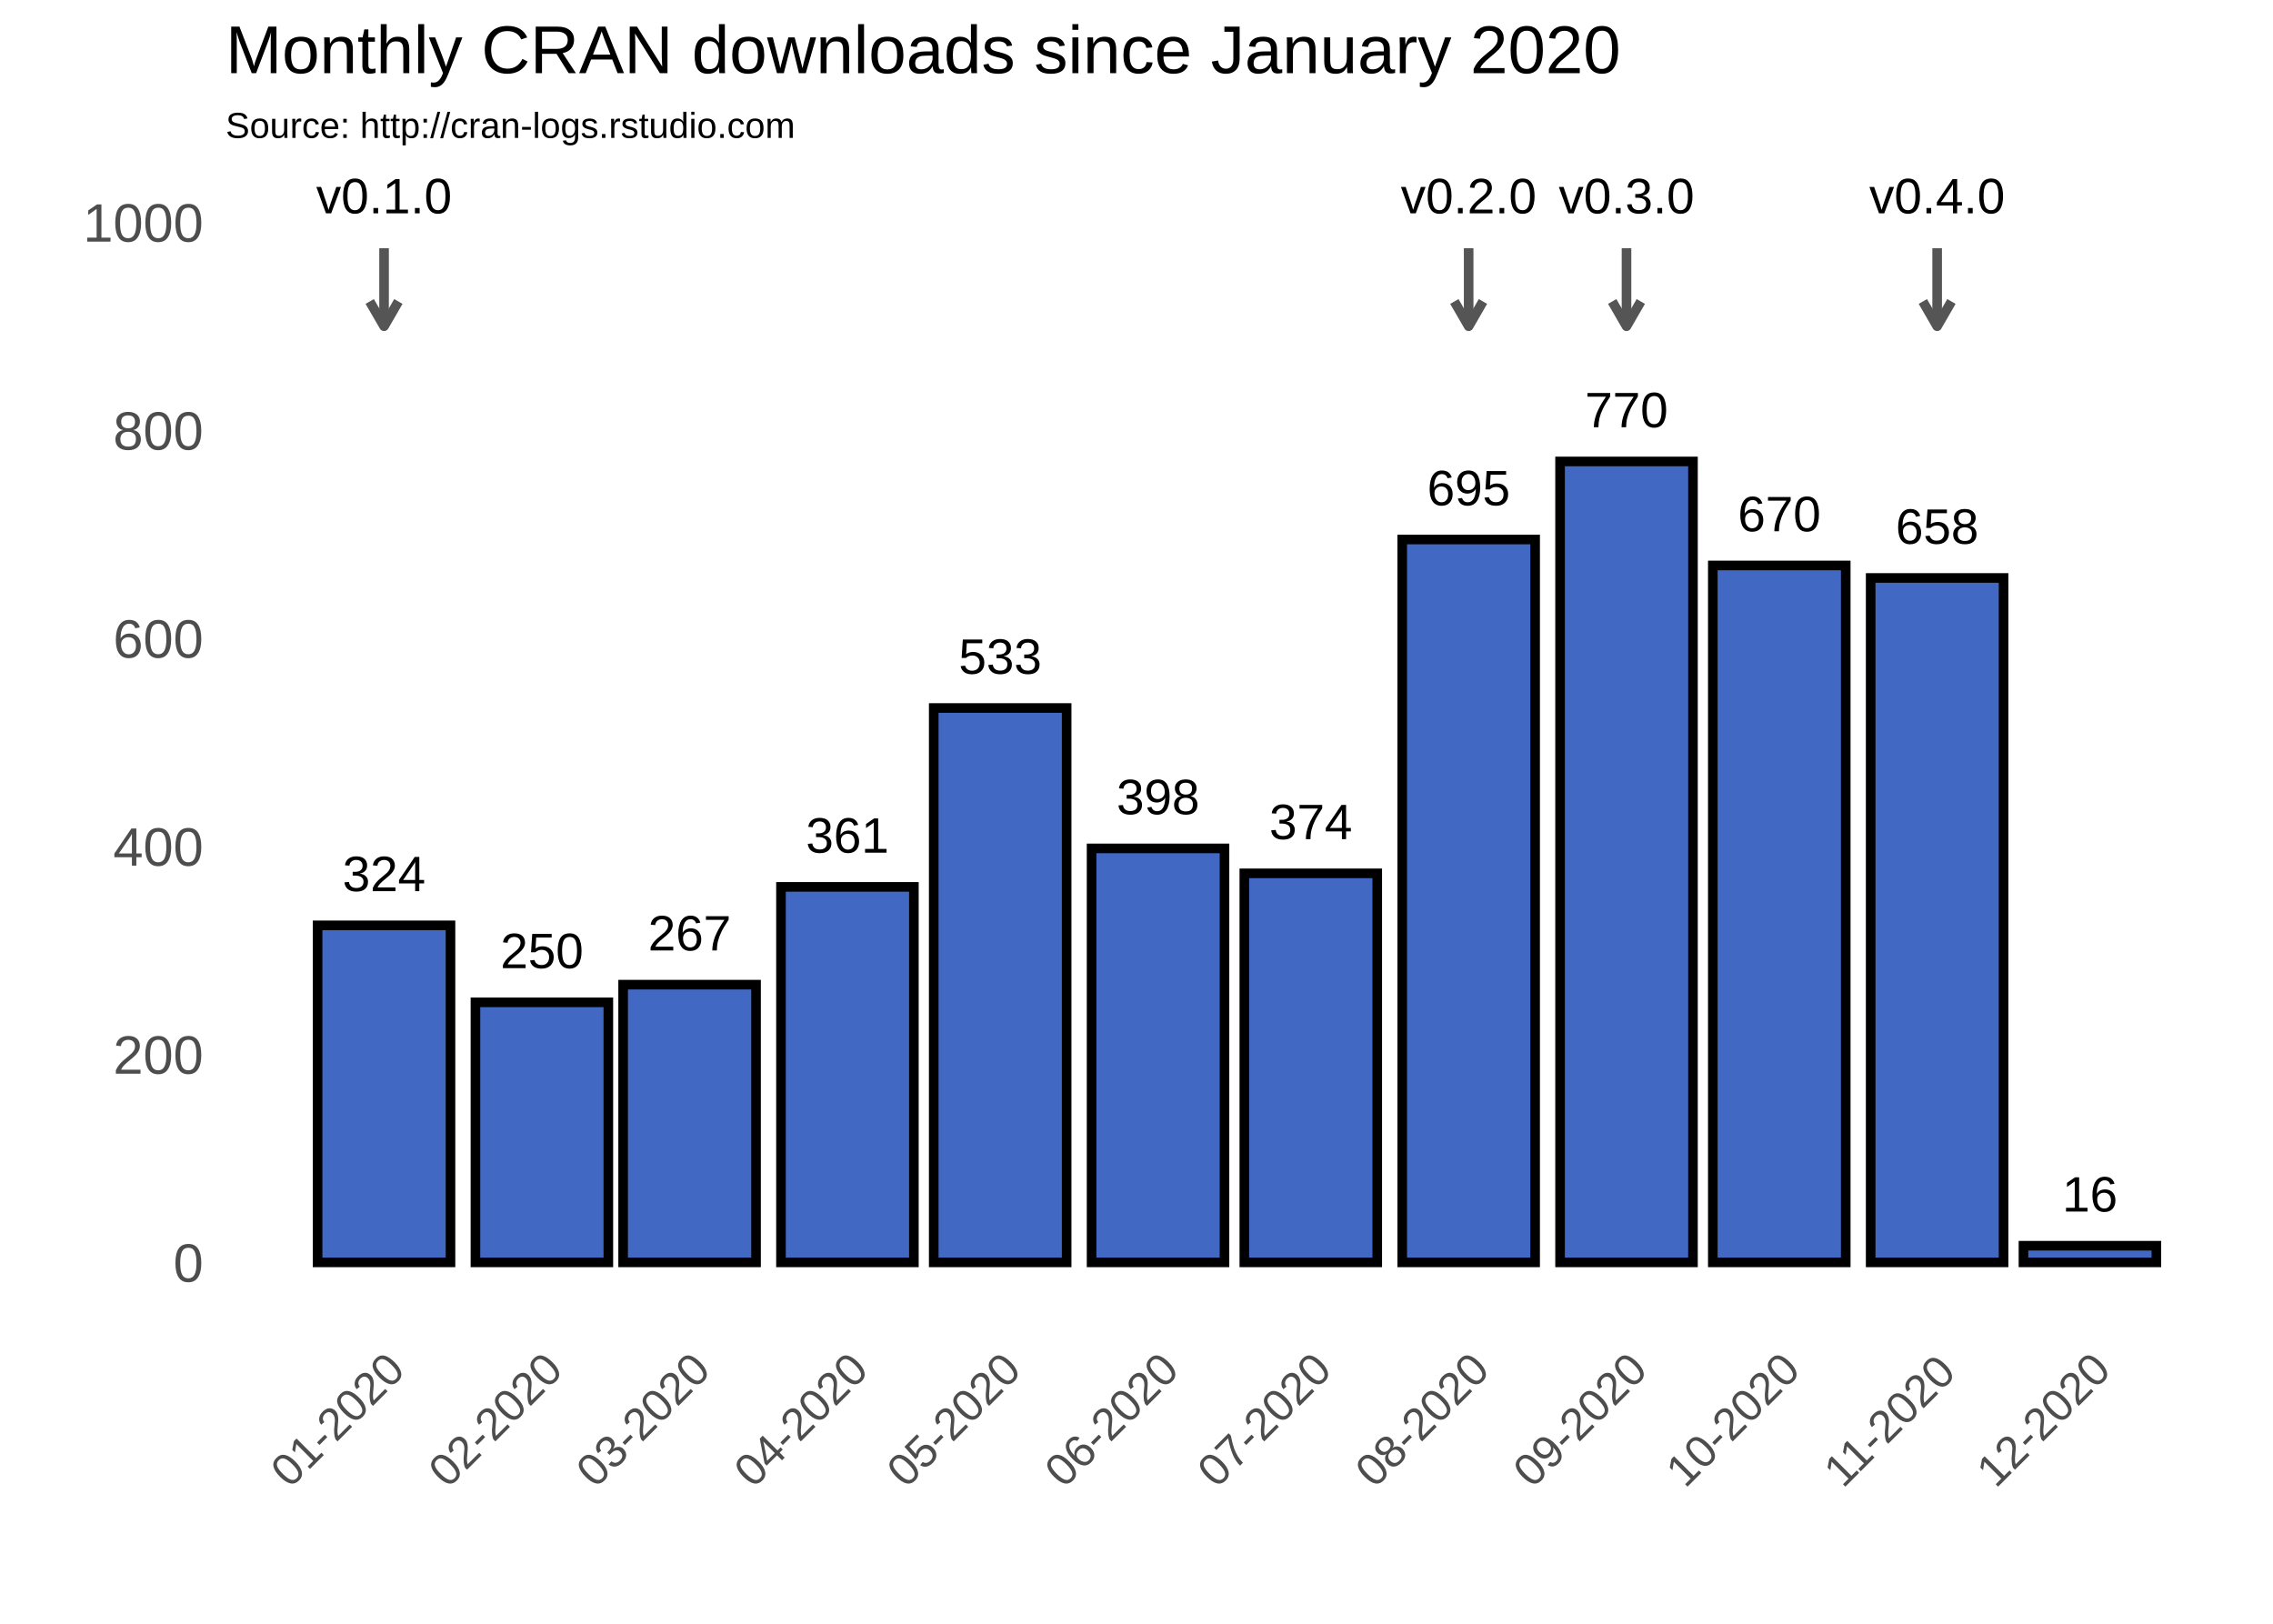
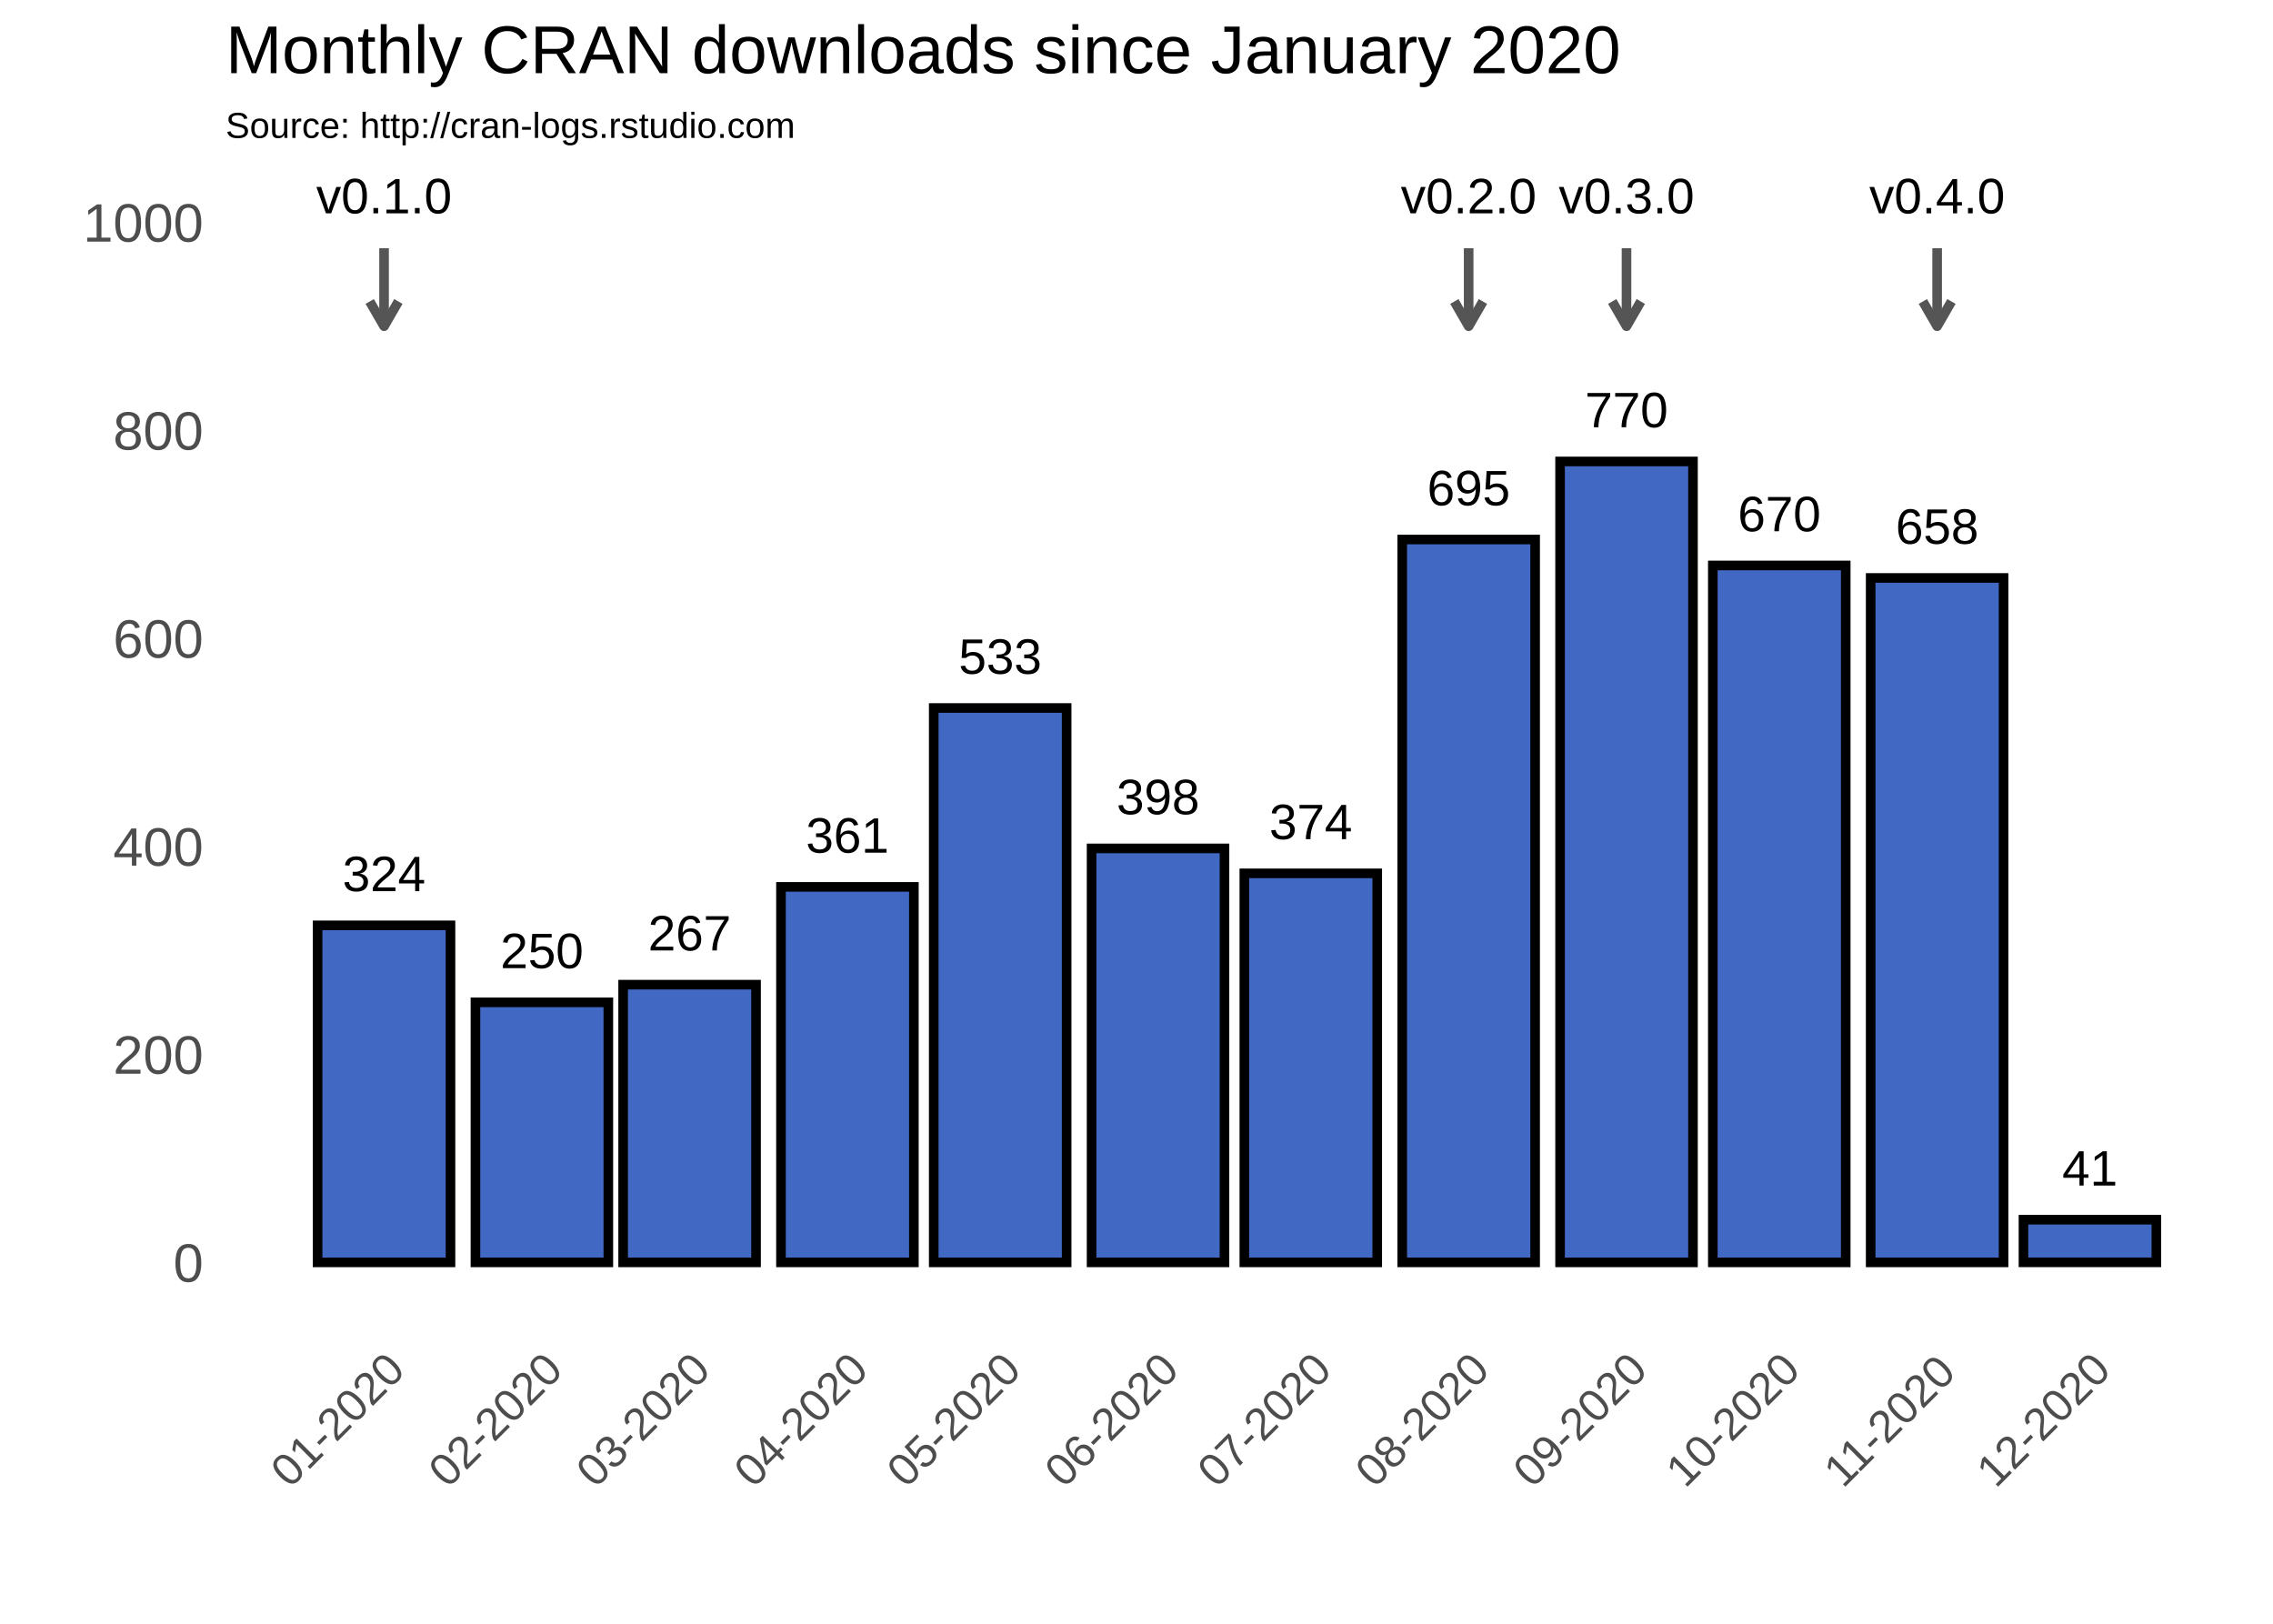
<svg xmlns="http://www.w3.org/2000/svg" viewBox="0 0 504.00 360.00">
  <defs>
    <style type="text/css">
    line, polyline, polygon, path, rect, circle {
      fill: none;
      stroke: #000000;
      stroke-linecap: round;
      stroke-linejoin: round;
      stroke-miterlimit: 10.00;
    }
  </style>
  </defs>
  <rect width="100%" height="100%" style="stroke: none; fill: #FFFFFF;" />
  <rect x="0.00" y="0" width="504.00" height="360.00" style="stroke-width: 1.07; stroke: #FFFFFF; fill: #FFFFFF;" />
  <defs>
    <clipPath id="cpNTAuMDN8NDk4LjUyfDI5MS40MXwzNy43NA==">
      <rect x="50.03" y="37.74" width="448.49" height="253.67" />
    </clipPath>
  </defs>
  <polyline points="50.03,256.82 498.52,256.82 " style="stroke-width: 0.53; stroke: #FFFFFF; stroke-linecap: butt;" clip-path="url(#cpNTAuMDN8NDk4LjUyfDI5MS40MXwzNy43NA==)" />
  <polyline points="50.03,210.70 498.52,210.70 " style="stroke-width: 0.53; stroke: #FFFFFF; stroke-linecap: butt;" clip-path="url(#cpNTAuMDN8NDk4LjUyfDI5MS40MXwzNy43NA==)" />
  <polyline points="50.03,164.58 498.52,164.58 " style="stroke-width: 0.53; stroke: #FFFFFF; stroke-linecap: butt;" clip-path="url(#cpNTAuMDN8NDk4LjUyfDI5MS40MXwzNy43NA==)" />
  <polyline points="50.03,118.45 498.52,118.45 " style="stroke-width: 0.53; stroke: #FFFFFF; stroke-linecap: butt;" clip-path="url(#cpNTAuMDN8NDk4LjUyfDI5MS40MXwzNy43NA==)" />
  <polyline points="50.03,72.33 498.52,72.33 " style="stroke-width: 0.53; stroke: #FFFFFF; stroke-linecap: butt;" clip-path="url(#cpNTAuMDN8NDk4LjUyfDI5MS40MXwzNy43NA==)" />
  <polyline points="50.15,291.41 50.15,37.74 " style="stroke-width: 0.53; stroke: #FFFFFF; stroke-linecap: butt;" clip-path="url(#cpNTAuMDN8NDk4LjUyfDI5MS40MXwzNy43NA==)" />
  <polyline points="67.65,291.41 67.65,37.74 " style="stroke-width: 0.53; stroke: #FFFFFF; stroke-linecap: butt;" clip-path="url(#cpNTAuMDN8NDk4LjUyfDI5MS40MXwzNy43NA==)" />
  <polyline points="102.66,291.41 102.66,37.74 " style="stroke-width: 0.53; stroke: #FFFFFF; stroke-linecap: butt;" clip-path="url(#cpNTAuMDN8NDk4LjUyfDI5MS40MXwzNy43NA==)" />
  <polyline points="136.53,291.41 136.53,37.74 " style="stroke-width: 0.53; stroke: #FFFFFF; stroke-linecap: butt;" clip-path="url(#cpNTAuMDN8NDk4LjUyfDI5MS40MXwzNy43NA==)" />
  <polyline points="170.40,291.41 170.40,37.74 " style="stroke-width: 0.53; stroke: #FFFFFF; stroke-linecap: butt;" clip-path="url(#cpNTAuMDN8NDk4LjUyfDI5MS40MXwzNy43NA==)" />
  <polyline points="204.84,291.41 204.84,37.74 " style="stroke-width: 0.53; stroke: #FFFFFF; stroke-linecap: butt;" clip-path="url(#cpNTAuMDN8NDk4LjUyfDI5MS40MXwzNy43NA==)" />
  <polyline points="239.28,291.41 239.28,37.74 " style="stroke-width: 0.53; stroke: #FFFFFF; stroke-linecap: butt;" clip-path="url(#cpNTAuMDN8NDk4LjUyfDI5MS40MXwzNy43NA==)" />
  <polyline points="273.71,291.41 273.71,37.74 " style="stroke-width: 0.53; stroke: #FFFFFF; stroke-linecap: butt;" clip-path="url(#cpNTAuMDN8NDk4LjUyfDI5MS40MXwzNy43NA==)" />
  <polyline points="308.15,291.41 308.15,37.74 " style="stroke-width: 0.53; stroke: #FFFFFF; stroke-linecap: butt;" clip-path="url(#cpNTAuMDN8NDk4LjUyfDI5MS40MXwzNy43NA==)" />
  <polyline points="343.15,291.41 343.15,37.74 " style="stroke-width: 0.53; stroke: #FFFFFF; stroke-linecap: butt;" clip-path="url(#cpNTAuMDN8NDk4LjUyfDI5MS40MXwzNy43NA==)" />
  <polyline points="377.59,291.41 377.59,37.74 " style="stroke-width: 0.53; stroke: #FFFFFF; stroke-linecap: butt;" clip-path="url(#cpNTAuMDN8NDk4LjUyfDI5MS40MXwzNy43NA==)" />
  <polyline points="412.03,291.41 412.03,37.74 " style="stroke-width: 0.53; stroke: #FFFFFF; stroke-linecap: butt;" clip-path="url(#cpNTAuMDN8NDk4LjUyfDI5MS40MXwzNy43NA==)" />
  <polyline points="446.46,291.41 446.46,37.74 " style="stroke-width: 0.53; stroke: #FFFFFF; stroke-linecap: butt;" clip-path="url(#cpNTAuMDN8NDk4LjUyfDI5MS40MXwzNy43NA==)" />
  <polyline points="480.90,291.41 480.90,37.74 " style="stroke-width: 0.53; stroke: #FFFFFF; stroke-linecap: butt;" clip-path="url(#cpNTAuMDN8NDk4LjUyfDI5MS40MXwzNy43NA==)" />
  <polyline points="498.40,291.41 498.40,37.74 " style="stroke-width: 0.53; stroke: #FFFFFF; stroke-linecap: butt;" clip-path="url(#cpNTAuMDN8NDk4LjUyfDI5MS40MXwzNy43NA==)" />
  <polyline points="50.03,279.88 498.52,279.88 " style="stroke-width: 1.07; stroke: #FFFFFF; stroke-linecap: butt;" clip-path="url(#cpNTAuMDN8NDk4LjUyfDI5MS40MXwzNy43NA==)" />
  <polyline points="50.03,233.76 498.52,233.76 " style="stroke-width: 1.07; stroke: #FFFFFF; stroke-linecap: butt;" clip-path="url(#cpNTAuMDN8NDk4LjUyfDI5MS40MXwzNy43NA==)" />
  <polyline points="50.03,187.64 498.52,187.64 " style="stroke-width: 1.07; stroke: #FFFFFF; stroke-linecap: butt;" clip-path="url(#cpNTAuMDN8NDk4LjUyfDI5MS40MXwzNy43NA==)" />
  <polyline points="50.03,141.51 498.52,141.51 " style="stroke-width: 1.07; stroke: #FFFFFF; stroke-linecap: butt;" clip-path="url(#cpNTAuMDN8NDk4LjUyfDI5MS40MXwzNy43NA==)" />
  <polyline points="50.03,95.39 498.52,95.39 " style="stroke-width: 1.07; stroke: #FFFFFF; stroke-linecap: butt;" clip-path="url(#cpNTAuMDN8NDk4LjUyfDI5MS40MXwzNy43NA==)" />
  <polyline points="50.03,49.27 498.52,49.27 " style="stroke-width: 1.07; stroke: #FFFFFF; stroke-linecap: butt;" clip-path="url(#cpNTAuMDN8NDk4LjUyfDI5MS40MXwzNy43NA==)" />
  <polyline points="85.16,291.41 85.16,37.74 " style="stroke-width: 1.07; stroke: #FFFFFF; stroke-linecap: butt;" clip-path="url(#cpNTAuMDN8NDk4LjUyfDI5MS40MXwzNy43NA==)" />
  <polyline points="120.16,291.41 120.16,37.74 " style="stroke-width: 1.07; stroke: #FFFFFF; stroke-linecap: butt;" clip-path="url(#cpNTAuMDN8NDk4LjUyfDI5MS40MXwzNy43NA==)" />
  <polyline points="152.90,291.41 152.90,37.74 " style="stroke-width: 1.07; stroke: #FFFFFF; stroke-linecap: butt;" clip-path="url(#cpNTAuMDN8NDk4LjUyfDI5MS40MXwzNy43NA==)" />
  <polyline points="187.90,291.41 187.90,37.74 " style="stroke-width: 1.07; stroke: #FFFFFF; stroke-linecap: butt;" clip-path="url(#cpNTAuMDN8NDk4LjUyfDI5MS40MXwzNy43NA==)" />
  <polyline points="221.78,291.41 221.78,37.74 " style="stroke-width: 1.07; stroke: #FFFFFF; stroke-linecap: butt;" clip-path="url(#cpNTAuMDN8NDk4LjUyfDI5MS40MXwzNy43NA==)" />
  <polyline points="256.78,291.41 256.78,37.74 " style="stroke-width: 1.07; stroke: #FFFFFF; stroke-linecap: butt;" clip-path="url(#cpNTAuMDN8NDk4LjUyfDI5MS40MXwzNy43NA==)" />
  <polyline points="290.65,291.41 290.65,37.74 " style="stroke-width: 1.07; stroke: #FFFFFF; stroke-linecap: butt;" clip-path="url(#cpNTAuMDN8NDk4LjUyfDI5MS40MXwzNy43NA==)" />
  <polyline points="325.65,291.41 325.65,37.74 " style="stroke-width: 1.07; stroke: #FFFFFF; stroke-linecap: butt;" clip-path="url(#cpNTAuMDN8NDk4LjUyfDI5MS40MXwzNy43NA==)" />
  <polyline points="360.65,291.41 360.65,37.74 " style="stroke-width: 1.07; stroke: #FFFFFF; stroke-linecap: butt;" clip-path="url(#cpNTAuMDN8NDk4LjUyfDI5MS40MXwzNy43NA==)" />
  <polyline points="394.53,291.41 394.53,37.74 " style="stroke-width: 1.07; stroke: #FFFFFF; stroke-linecap: butt;" clip-path="url(#cpNTAuMDN8NDk4LjUyfDI5MS40MXwzNy43NA==)" />
  <polyline points="429.53,291.41 429.53,37.74 " style="stroke-width: 1.07; stroke: #FFFFFF; stroke-linecap: butt;" clip-path="url(#cpNTAuMDN8NDk4LjUyfDI5MS40MXwzNy43NA==)" />
  <polyline points="463.40,291.41 463.40,37.74 " style="stroke-width: 1.07; stroke: #FFFFFF; stroke-linecap: butt;" clip-path="url(#cpNTAuMDN8NDk4LjUyfDI5MS40MXwzNy43NA==)" />
  <rect x="70.42" y="205.16" width="29.47" height="74.72" style="stroke-width: 2.13; stroke-linecap: square; stroke-linejoin: miter; fill: #4168C3;" clip-path="url(#cpNTAuMDN8NDk4LjUyfDI5MS40MXwzNy43NA==)" />
  <rect x="105.42" y="222.23" width="29.47" height="57.65" style="stroke-width: 2.13; stroke-linecap: square; stroke-linejoin: miter; fill: #4168C3;" clip-path="url(#cpNTAuMDN8NDk4LjUyfDI5MS40MXwzNy43NA==)" />
  <rect x="138.17" y="218.31" width="29.47" height="61.57" style="stroke-width: 2.13; stroke-linecap: square; stroke-linejoin: miter; fill: #4168C3;" clip-path="url(#cpNTAuMDN8NDk4LjUyfDI5MS40MXwzNy43NA==)" />
  <rect x="173.17" y="196.63" width="29.47" height="83.25" style="stroke-width: 2.13; stroke-linecap: square; stroke-linejoin: miter; fill: #4168C3;" clip-path="url(#cpNTAuMDN8NDk4LjUyfDI5MS40MXwzNy43NA==)" />
  <rect x="207.04" y="156.97" width="29.47" height="122.91" style="stroke-width: 2.13; stroke-linecap: square; stroke-linejoin: miter; fill: #4168C3;" clip-path="url(#cpNTAuMDN8NDk4LjUyfDI5MS40MXwzNy43NA==)" />
  <rect x="242.04" y="188.10" width="29.47" height="91.78" style="stroke-width: 2.13; stroke-linecap: square; stroke-linejoin: miter; fill: #4168C3;" clip-path="url(#cpNTAuMDN8NDk4LjUyfDI5MS40MXwzNy43NA==)" />
  <rect x="275.91" y="193.63" width="29.47" height="86.25" style="stroke-width: 2.13; stroke-linecap: square; stroke-linejoin: miter; fill: #4168C3;" clip-path="url(#cpNTAuMDN8NDk4LjUyfDI5MS40MXwzNy43NA==)" />
  <rect x="310.92" y="119.61" width="29.47" height="160.27" style="stroke-width: 2.13; stroke-linecap: square; stroke-linejoin: miter; fill: #4168C3;" clip-path="url(#cpNTAuMDN8NDk4LjUyfDI5MS40MXwzNy43NA==)" />
  <rect x="345.92" y="102.31" width="29.47" height="177.57" style="stroke-width: 2.13; stroke-linecap: square; stroke-linejoin: miter; fill: #4168C3;" clip-path="url(#cpNTAuMDN8NDk4LjUyfDI5MS40MXwzNy43NA==)" />
  <rect x="379.79" y="125.37" width="29.47" height="154.51" style="stroke-width: 2.13; stroke-linecap: square; stroke-linejoin: miter; fill: #4168C3;" clip-path="url(#cpNTAuMDN8NDk4LjUyfDI5MS40MXwzNy43NA==)" />
  <rect x="414.79" y="128.14" width="29.47" height="151.74" style="stroke-width: 2.13; stroke-linecap: square; stroke-linejoin: miter; fill: #4168C3;" clip-path="url(#cpNTAuMDN8NDk4LjUyfDI5MS40MXwzNy43NA==)" />
-   <rect x="448.67" y="276.19" width="29.47" height="3.69" style="stroke-width: 2.13; stroke-linecap: square; stroke-linejoin: miter; fill: #4168C3;" clip-path="url(#cpNTAuMDN8NDk4LjUyfDI5MS40MXwzNy43NA==)" />
+   <rect x="448.67" y="270.42" width="29.47" height="9.45" style="stroke-width: 2.13; stroke-linecap: square; stroke-linejoin: miter; fill: #4168C3;" clip-path="url(#cpNTAuMDN8NDk4LjUyfDI5MS40MXwzNy43NA==)" />
  <g clip-path="url(#cpNTAuMDN8NDk4LjUyfDI5MS40MXwzNy43NA==)">
    <text x="75.95" y="197.58" style="font-size: 11.04px; font-family: Arial;" textLength="18.42px" lengthAdjust="spacingAndGlyphs">324</text>
  </g>
  <g clip-path="url(#cpNTAuMDN8NDk4LjUyfDI5MS40MXwzNy43NA==)">
    <text x="110.95" y="214.65" style="font-size: 11.04px; font-family: Arial;" textLength="18.42px" lengthAdjust="spacingAndGlyphs">250</text>
  </g>
  <g clip-path="url(#cpNTAuMDN8NDk4LjUyfDI5MS40MXwzNy43NA==)">
    <text x="143.69" y="210.73" style="font-size: 11.04px; font-family: Arial;" textLength="18.42px" lengthAdjust="spacingAndGlyphs">267</text>
  </g>
  <g clip-path="url(#cpNTAuMDN8NDk4LjUyfDI5MS40MXwzNy43NA==)">
    <text x="178.69" y="189.05" style="font-size: 11.04px; font-family: Arial;" textLength="18.42px" lengthAdjust="spacingAndGlyphs">361</text>
  </g>
  <g clip-path="url(#cpNTAuMDN8NDk4LjUyfDI5MS40MXwzNy43NA==)">
    <text x="212.57" y="149.39" style="font-size: 11.04px; font-family: Arial;" textLength="18.42px" lengthAdjust="spacingAndGlyphs">533</text>
  </g>
  <g clip-path="url(#cpNTAuMDN8NDk4LjUyfDI5MS40MXwzNy43NA==)">
    <text x="247.57" y="180.52" style="font-size: 11.04px; font-family: Arial;" textLength="18.42px" lengthAdjust="spacingAndGlyphs">398</text>
  </g>
  <g clip-path="url(#cpNTAuMDN8NDk4LjUyfDI5MS40MXwzNy43NA==)">
    <text x="281.44" y="186.05" style="font-size: 11.04px; font-family: Arial;" textLength="18.42px" lengthAdjust="spacingAndGlyphs">374</text>
  </g>
  <g clip-path="url(#cpNTAuMDN8NDk4LjUyfDI5MS40MXwzNy43NA==)">
    <text x="316.44" y="112.03" style="font-size: 11.04px; font-family: Arial;" textLength="18.42px" lengthAdjust="spacingAndGlyphs">695</text>
  </g>
  <g clip-path="url(#cpNTAuMDN8NDk4LjUyfDI5MS40MXwzNy43NA==)">
    <text x="351.44" y="94.73" style="font-size: 11.04px; font-family: Arial;" textLength="18.42px" lengthAdjust="spacingAndGlyphs">770</text>
  </g>
  <g clip-path="url(#cpNTAuMDN8NDk4LjUyfDI5MS40MXwzNy43NA==)">
    <text x="385.32" y="117.79" style="font-size: 11.04px; font-family: Arial;" textLength="18.42px" lengthAdjust="spacingAndGlyphs">670</text>
  </g>
  <g clip-path="url(#cpNTAuMDN8NDk4LjUyfDI5MS40MXwzNy43NA==)">
    <text x="420.32" y="120.56" style="font-size: 11.04px; font-family: Arial;" textLength="18.42px" lengthAdjust="spacingAndGlyphs">658</text>
  </g>
  <g clip-path="url(#cpNTAuMDN8NDk4LjUyfDI5MS40MXwzNy43NA==)">
-     <text x="457.26" y="268.61" style="font-size: 11.04px; font-family: Arial;" textLength="12.28px" lengthAdjust="spacingAndGlyphs">16</text>
+     <text x="457.26" y="262.84" style="font-size: 11.04px; font-family: Arial;" textLength="12.28px" lengthAdjust="spacingAndGlyphs">41</text>
  </g>
  <line x1="85.16" y1="55.04" x2="85.16" y2="72.33" style="stroke-width: 2.13; stroke: #555555; stroke-linecap: butt;" clip-path="url(#cpNTAuMDN8NDk4LjUyfDI5MS40MXwzNy43NA==)" />
  <polyline points="81.98,66.84 85.16,72.33 88.33,66.84 " style="stroke-width: 2.13; stroke: #555555; stroke-linecap: butt;" clip-path="url(#cpNTAuMDN8NDk4LjUyfDI5MS40MXwzNy43NA==)" />
  <line x1="325.65" y1="55.04" x2="325.65" y2="72.33" style="stroke-width: 2.13; stroke: #555555; stroke-linecap: butt;" clip-path="url(#cpNTAuMDN8NDk4LjUyfDI5MS40MXwzNy43NA==)" />
  <polyline points="322.48,66.84 325.65,72.33 328.82,66.84 " style="stroke-width: 2.13; stroke: #555555; stroke-linecap: butt;" clip-path="url(#cpNTAuMDN8NDk4LjUyfDI5MS40MXwzNy43NA==)" />
  <line x1="360.65" y1="55.04" x2="360.65" y2="72.33" style="stroke-width: 2.13; stroke: #555555; stroke-linecap: butt;" clip-path="url(#cpNTAuMDN8NDk4LjUyfDI5MS40MXwzNy43NA==)" />
  <polyline points="357.48,66.84 360.65,72.33 363.82,66.84 " style="stroke-width: 2.13; stroke: #555555; stroke-linecap: butt;" clip-path="url(#cpNTAuMDN8NDk4LjUyfDI5MS40MXwzNy43NA==)" />
  <line x1="429.53" y1="55.04" x2="429.53" y2="72.33" style="stroke-width: 2.13; stroke: #555555; stroke-linecap: butt;" clip-path="url(#cpNTAuMDN8NDk4LjUyfDI5MS40MXwzNy43NA==)" />
  <polyline points="426.36,66.84 429.53,72.33 432.70,66.84 " style="stroke-width: 2.13; stroke: #555555; stroke-linecap: butt;" clip-path="url(#cpNTAuMDN8NDk4LjUyfDI5MS40MXwzNy43NA==)" />
  <g clip-path="url(#cpNTAuMDN8NDk4LjUyfDI5MS40MXwzNy43NA==)">
    <text x="70.12" y="47.30" style="font-size: 11.04px; font-family: Arial;" textLength="30.07px" lengthAdjust="spacingAndGlyphs">v0.1.0</text>
  </g>
  <g clip-path="url(#cpNTAuMDN8NDk4LjUyfDI5MS40MXwzNy43NA==)">
    <text x="310.61" y="47.30" style="font-size: 11.04px; font-family: Arial;" textLength="30.07px" lengthAdjust="spacingAndGlyphs">v0.2.0</text>
  </g>
  <g clip-path="url(#cpNTAuMDN8NDk4LjUyfDI5MS40MXwzNy43NA==)">
    <text x="345.62" y="47.30" style="font-size: 11.04px; font-family: Arial;" textLength="30.07px" lengthAdjust="spacingAndGlyphs">v0.3.0</text>
  </g>
  <g clip-path="url(#cpNTAuMDN8NDk4LjUyfDI5MS40MXwzNy43NA==)">
    <text x="414.49" y="47.30" style="font-size: 11.04px; font-family: Arial;" textLength="30.07px" lengthAdjust="spacingAndGlyphs">v0.4.0</text>
  </g>
  <defs>
    <clipPath id="cpMC4wMHw1MDQuMDB8MzYwLjAwfDAuMDA=">
      <rect x="0.00" y="0.00" width="504.00" height="360.00" />
    </clipPath>
  </defs>
  <g clip-path="url(#cpMC4wMHw1MDQuMDB8MzYwLjAwfDAuMDA=)">
    <text x="38.43" y="284.17" style="font-size: 12.00px; fill: #4D4D4D; font-family: Arial;" textLength="6.67px" lengthAdjust="spacingAndGlyphs">0</text>
  </g>
  <g clip-path="url(#cpMC4wMHw1MDQuMDB8MzYwLjAwfDAuMDA=)">
    <text x="25.08" y="238.05" style="font-size: 12.00px; fill: #4D4D4D; font-family: Arial;" textLength="20.02px" lengthAdjust="spacingAndGlyphs">200</text>
  </g>
  <g clip-path="url(#cpMC4wMHw1MDQuMDB8MzYwLjAwfDAuMDA=)">
    <text x="25.08" y="191.93" style="font-size: 12.00px; fill: #4D4D4D; font-family: Arial;" textLength="20.02px" lengthAdjust="spacingAndGlyphs">400</text>
  </g>
  <g clip-path="url(#cpMC4wMHw1MDQuMDB8MzYwLjAwfDAuMDA=)">
    <text x="25.08" y="145.81" style="font-size: 12.00px; fill: #4D4D4D; font-family: Arial;" textLength="20.02px" lengthAdjust="spacingAndGlyphs">600</text>
  </g>
  <g clip-path="url(#cpMC4wMHw1MDQuMDB8MzYwLjAwfDAuMDA=)">
    <text x="25.08" y="99.69" style="font-size: 12.00px; fill: #4D4D4D; font-family: Arial;" textLength="20.02px" lengthAdjust="spacingAndGlyphs">800</text>
  </g>
  <g clip-path="url(#cpMC4wMHw1MDQuMDB8MzYwLjAwfDAuMDA=)">
    <text x="18.41" y="53.57" style="font-size: 12.00px; fill: #4D4D4D; font-family: Arial;" textLength="26.70px" lengthAdjust="spacingAndGlyphs">1000</text>
  </g>
  <g clip-path="url(#cpMC4wMHw1MDQuMDB8MzYwLjAwfDAuMDA=)">
    <text transform="translate(64.27,330.14) rotate(-45)" style="font-size: 10.00px; fill: #4D4D4D; font-family: Arial;" textLength="36.70px" lengthAdjust="spacingAndGlyphs">01-2020</text>
  </g>
  <g clip-path="url(#cpMC4wMHw1MDQuMDB8MzYwLjAwfDAuMDA=)">
    <text transform="translate(99.27,330.14) rotate(-45)" style="font-size: 10.00px; fill: #4D4D4D; font-family: Arial;" textLength="36.70px" lengthAdjust="spacingAndGlyphs">02-2020</text>
  </g>
  <g clip-path="url(#cpMC4wMHw1MDQuMDB8MzYwLjAwfDAuMDA=)">
    <text transform="translate(132.01,330.14) rotate(-45)" style="font-size: 10.00px; fill: #4D4D4D; font-family: Arial;" textLength="36.70px" lengthAdjust="spacingAndGlyphs">03-2020</text>
  </g>
  <g clip-path="url(#cpMC4wMHw1MDQuMDB8MzYwLjAwfDAuMDA=)">
    <text transform="translate(167.01,330.14) rotate(-45)" style="font-size: 10.00px; fill: #4D4D4D; font-family: Arial;" textLength="36.70px" lengthAdjust="spacingAndGlyphs">04-2020</text>
  </g>
  <g clip-path="url(#cpMC4wMHw1MDQuMDB8MzYwLjAwfDAuMDA=)">
    <text transform="translate(200.89,330.14) rotate(-45)" style="font-size: 10.00px; fill: #4D4D4D; font-family: Arial;" textLength="36.70px" lengthAdjust="spacingAndGlyphs">05-2020</text>
  </g>
  <g clip-path="url(#cpMC4wMHw1MDQuMDB8MzYwLjAwfDAuMDA=)">
    <text transform="translate(235.89,330.14) rotate(-45)" style="font-size: 10.00px; fill: #4D4D4D; font-family: Arial;" textLength="36.70px" lengthAdjust="spacingAndGlyphs">06-2020</text>
  </g>
  <g clip-path="url(#cpMC4wMHw1MDQuMDB8MzYwLjAwfDAuMDA=)">
    <text transform="translate(269.76,330.14) rotate(-45)" style="font-size: 10.00px; fill: #4D4D4D; font-family: Arial;" textLength="36.70px" lengthAdjust="spacingAndGlyphs">07-2020</text>
  </g>
  <g clip-path="url(#cpMC4wMHw1MDQuMDB8MzYwLjAwfDAuMDA=)">
    <text transform="translate(304.76,330.14) rotate(-45)" style="font-size: 10.00px; fill: #4D4D4D; font-family: Arial;" textLength="36.70px" lengthAdjust="spacingAndGlyphs">08-2020</text>
  </g>
  <g clip-path="url(#cpMC4wMHw1MDQuMDB8MzYwLjAwfDAuMDA=)">
    <text transform="translate(339.76,330.14) rotate(-45)" style="font-size: 10.00px; fill: #4D4D4D; font-family: Arial;" textLength="36.70px" lengthAdjust="spacingAndGlyphs">09-2020</text>
  </g>
  <g clip-path="url(#cpMC4wMHw1MDQuMDB8MzYwLjAwfDAuMDA=)">
    <text transform="translate(373.64,330.14) rotate(-45)" style="font-size: 10.00px; fill: #4D4D4D; font-family: Arial;" textLength="36.70px" lengthAdjust="spacingAndGlyphs">10-2020</text>
  </g>
  <g clip-path="url(#cpMC4wMHw1MDQuMDB8MzYwLjAwfDAuMDA=)">
    <text transform="translate(408.64,330.14) rotate(-45)" style="font-size: 10.00px; fill: #4D4D4D; font-family: Arial;" textLength="36.70px" lengthAdjust="spacingAndGlyphs">11-2020</text>
  </g>
  <g clip-path="url(#cpMC4wMHw1MDQuMDB8MzYwLjAwfDAuMDA=)">
    <text transform="translate(442.51,330.14) rotate(-45)" style="font-size: 10.00px; fill: #4D4D4D; font-family: Arial;" textLength="36.70px" lengthAdjust="spacingAndGlyphs">12-2020</text>
  </g>
  <g clip-path="url(#cpMC4wMHw1MDQuMDB8MzYwLjAwfDAuMDA=)">
    <text x="50.03" y="30.58" style="font-size: 8.00px; font-family: Arial;" textLength="126.28px" lengthAdjust="spacingAndGlyphs">Source: http://cran-logs.rstudio.com</text>
  </g>
  <g clip-path="url(#cpMC4wMHw1MDQuMDB8MzYwLjAwfDAuMDA=)">
    <text x="50.03" y="16.22" style="font-size: 15.00px; font-family: Arial;" textLength="309.33px" lengthAdjust="spacingAndGlyphs">Monthly CRAN downloads since January 2020</text>
  </g>
</svg>
